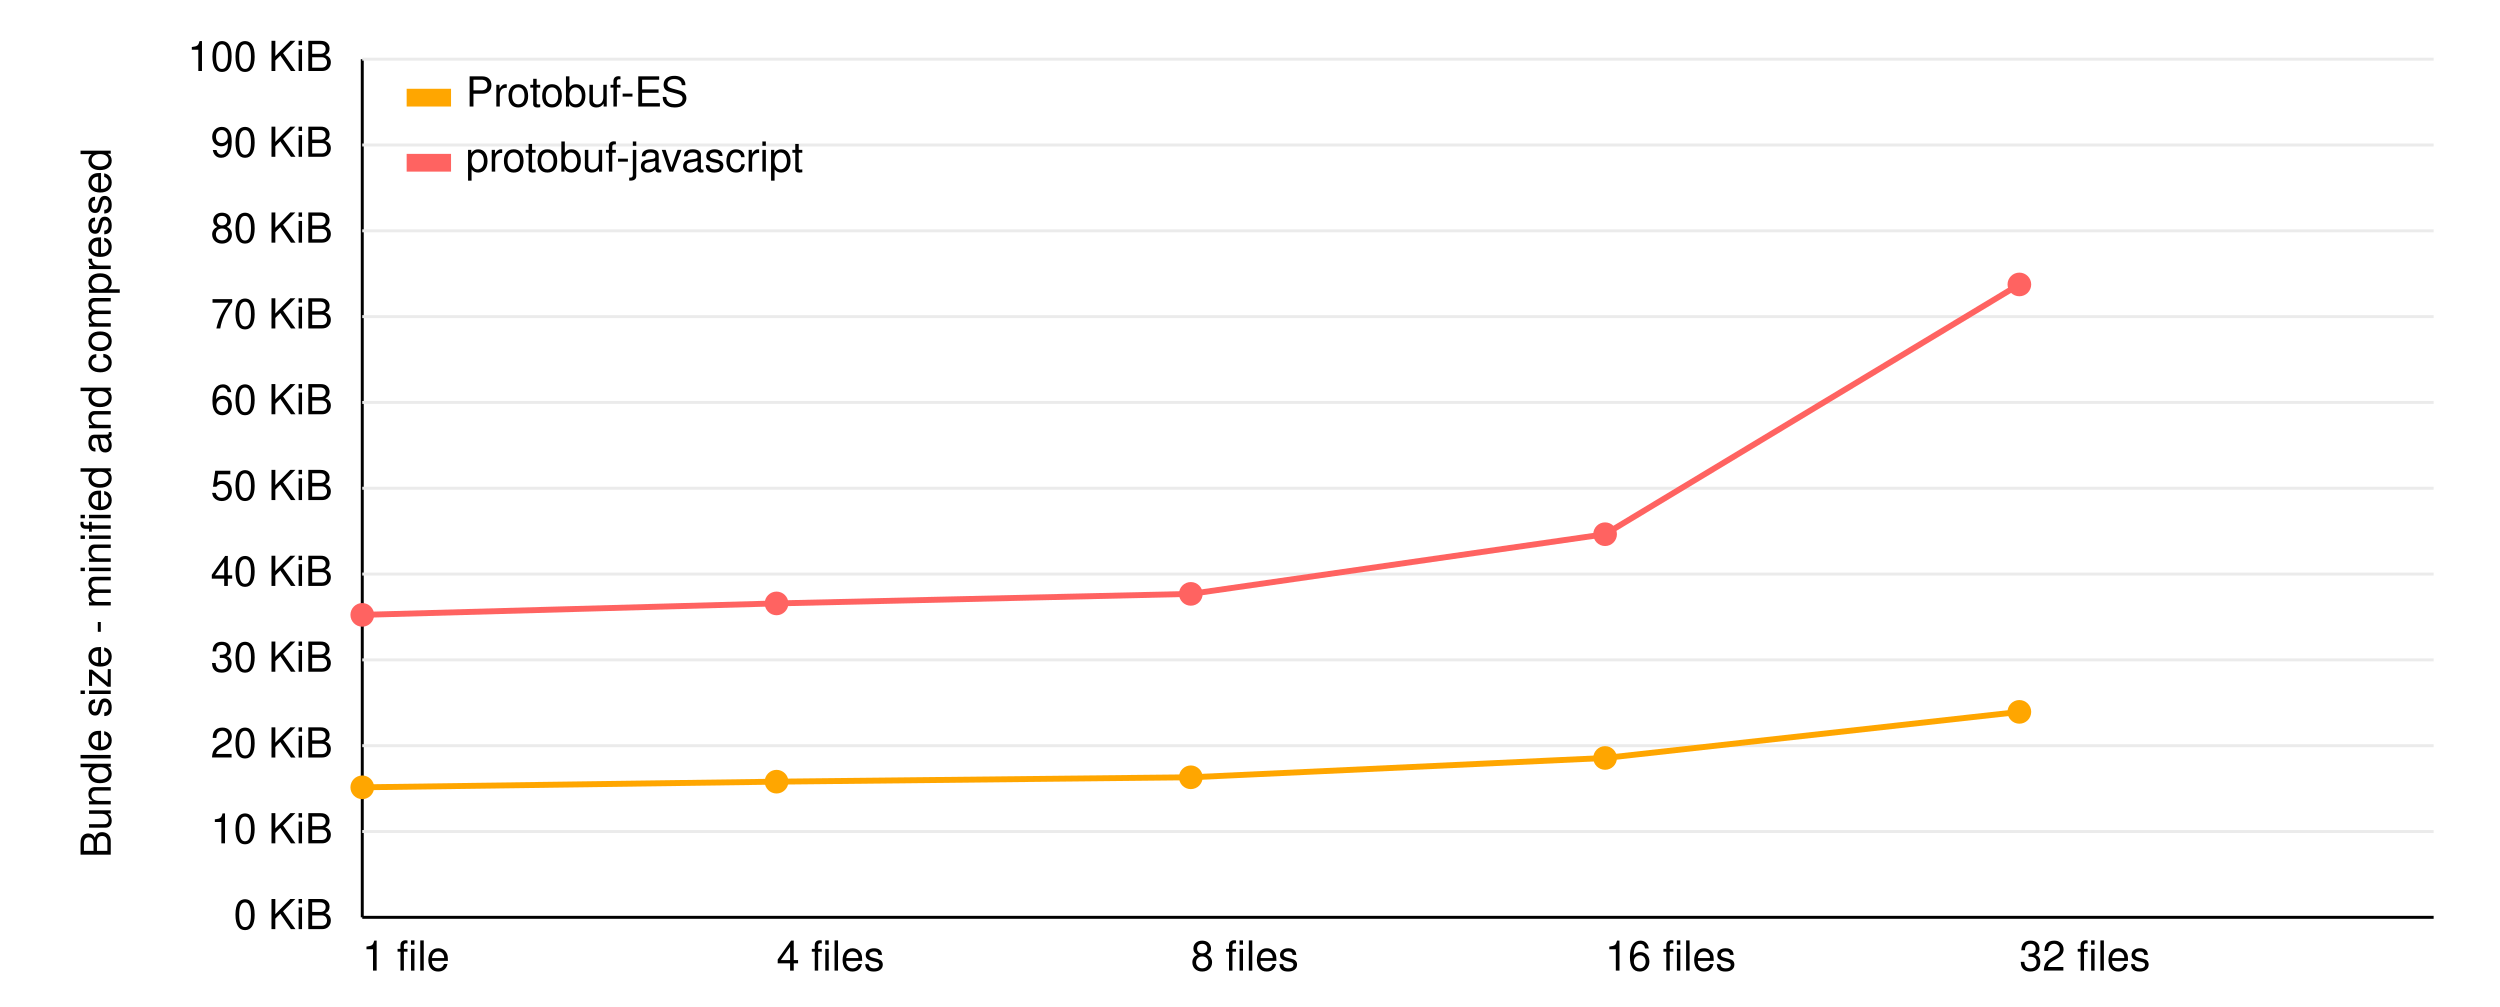
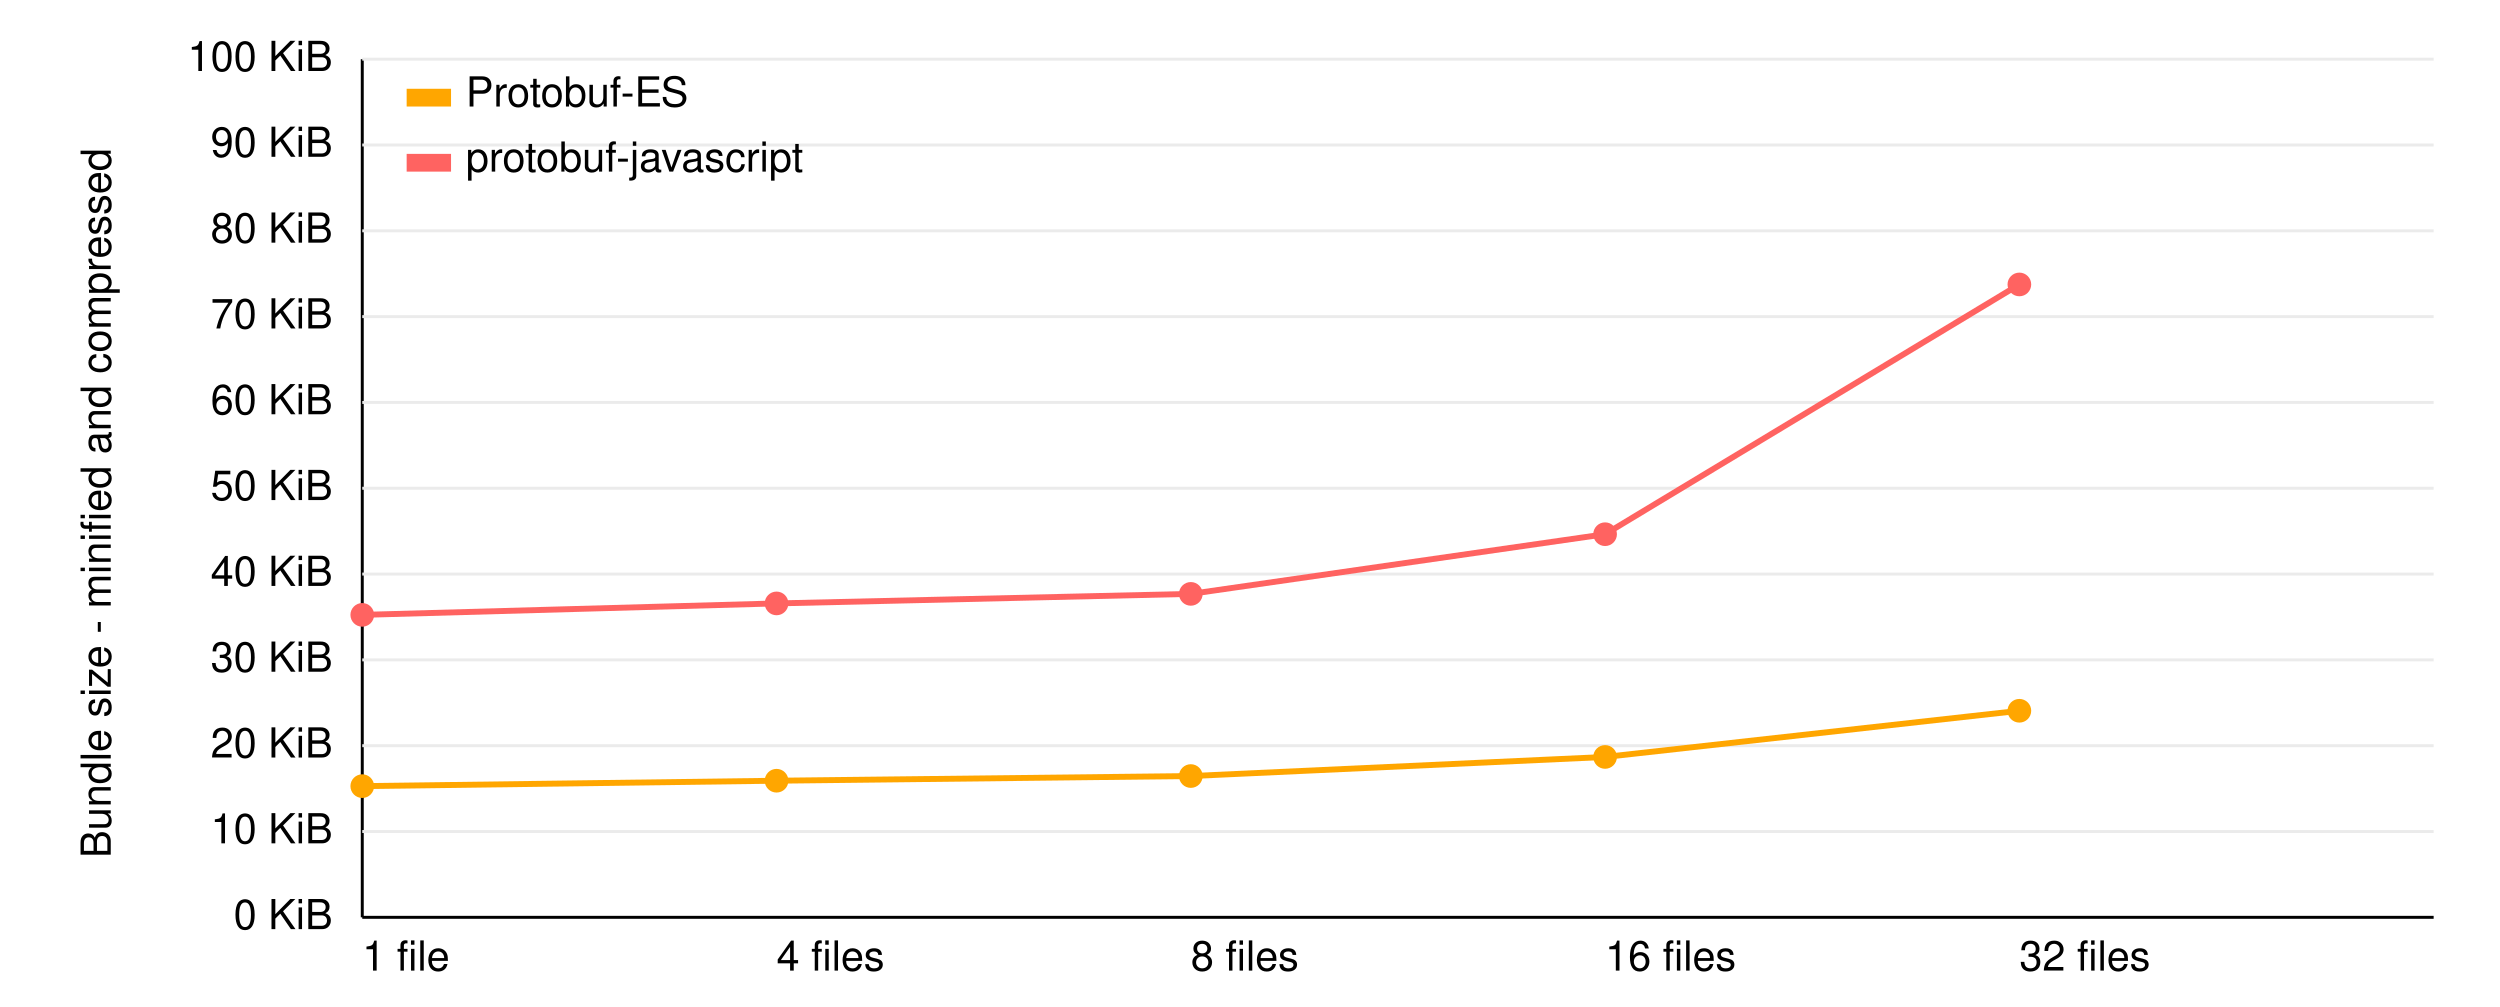
<svg xmlns="http://www.w3.org/2000/svg" version="1.1" width="820px" height="330px" viewBox="0 0 820 340" class="chart">
  <style>
      
      text {
        font: 14px Verdana, Helvetica, Arial, sans-serif;
      }
      
    </style>
  <g transform="translate(110,310)">
    <line y1="0" x2="700" stroke="black" />
    <text x="0" y="18" text-anchor="start">1 file</text>
    <text x="140" y="18" text-anchor="start">4 files</text>
    <text x="280" y="18" text-anchor="start">8 files</text>
    <text x="420" y="18" text-anchor="start">16 files</text>
    <text x="560" y="18" text-anchor="start">32 files</text>
  </g>
  <g transform="translate(110, 20)">
    <line x1="0" x2="0" y1="0" y2="290" stroke="black" />
    <g transform="rotate(-90), translate(-150,-85)">
      <text text-anchor="middle">Bundle size - minified and compressed</text>
    </g>
    <text x="-10" y="4" text-anchor="end">100 KiB</text>
    <line x1="0" x2="700" y1="0" y2="0" stroke="#ebebeb" />
    <text x="-10" y="33" text-anchor="end">90 KiB</text>
    <line x1="0" x2="700" y1="29" y2="29" stroke="#ebebeb" />
    <text x="-10" y="62" text-anchor="end">80 KiB</text>
    <line x1="0" x2="700" y1="58" y2="58" stroke="#ebebeb" />
    <text x="-10" y="91" text-anchor="end">70 KiB</text>
    <line x1="0" x2="700" y1="87" y2="87" stroke="#ebebeb" />
    <text x="-10" y="120" text-anchor="end">60 KiB</text>
    <line x1="0" x2="700" y1="116" y2="116" stroke="#ebebeb" />
    <text x="-10" y="149" text-anchor="end">50 KiB</text>
    <line x1="0" x2="700" y1="145" y2="145" stroke="#ebebeb" />
    <text x="-10" y="178" text-anchor="end">40 KiB</text>
    <line x1="0" x2="700" y1="174" y2="174" stroke="#ebebeb" />
    <text x="-10" y="207" text-anchor="end">30 KiB</text>
    <line x1="0" x2="700" y1="203" y2="203" stroke="#ebebeb" />
    <text x="-10" y="236" text-anchor="end">20 KiB</text>
    <line x1="0" x2="700" y1="232" y2="232" stroke="#ebebeb" />
    <text x="-10" y="265" text-anchor="end">10 KiB</text>
    <line x1="0" x2="700" y1="261" y2="261" stroke="#ebebeb" />
    <text x="-10" y="294" text-anchor="end">0 KiB</text>
  </g>
  <g transform="translate(110, 20)">
-     <polyline fill="none" stroke="#ffa600" stroke-width="2" points="0,246.067 140,244.158 280,242.677 420,236.146 560,220.57">
+     <polyline fill="none" stroke="#ffa600" stroke-width="2" points="0,245.667 140,243.835 280,242.255 420,235.803 560,220.196">
    </polyline>
-     <circle cx="0" cy="246.067" r="4" fill="#ffa600" />
-     <circle cx="140" cy="244.158" r="4" fill="#ffa600" />
-     <circle cx="280" cy="242.677" r="4" fill="#ffa600" />
-     <circle cx="420" cy="236.146" r="4" fill="#ffa600" />
-     <circle cx="560" cy="220.57" r="4" fill="#ffa600" />
+     <circle cx="0" cy="245.667" r="4" fill="#ffa600" />
+     <circle cx="140" cy="243.835" r="4" fill="#ffa600" />
+     <circle cx="280" cy="242.255" r="4" fill="#ffa600" />
+     <circle cx="420" cy="235.803" r="4" fill="#ffa600" />
+     <circle cx="560" cy="220.196" r="4" fill="#ffa600" />
  </g>
  <g transform="translate(110, 20)">
    <polyline fill="none" stroke="#ff6361" stroke-width="2" points="0,187.789 140,183.918 280,180.695 420,160.528 560,76.125">
    </polyline>
    <circle cx="0" cy="187.789" r="4" fill="#ff6361" />
    <circle cx="140" cy="183.918" r="4" fill="#ff6361" />
    <circle cx="280" cy="180.695" r="4" fill="#ff6361" />
    <circle cx="420" cy="160.528" r="4" fill="#ff6361" />
    <circle cx="560" cy="76.125" r="4" fill="#ff6361" />
  </g>
  <g transform="translate(125, 30)">
    <g transform="translate(0, 0)">
      <rect width="15" height="6" fill="#ffa600" />
      <text x="20" y="6">Protobuf-ES</text>
    </g>
    <g transform="translate(0, 22)">
      <rect width="15" height="6" fill="#ff6361" />
      <text x="20" y="6">protobuf-javascript</text>
    </g>
  </g>
</svg>
